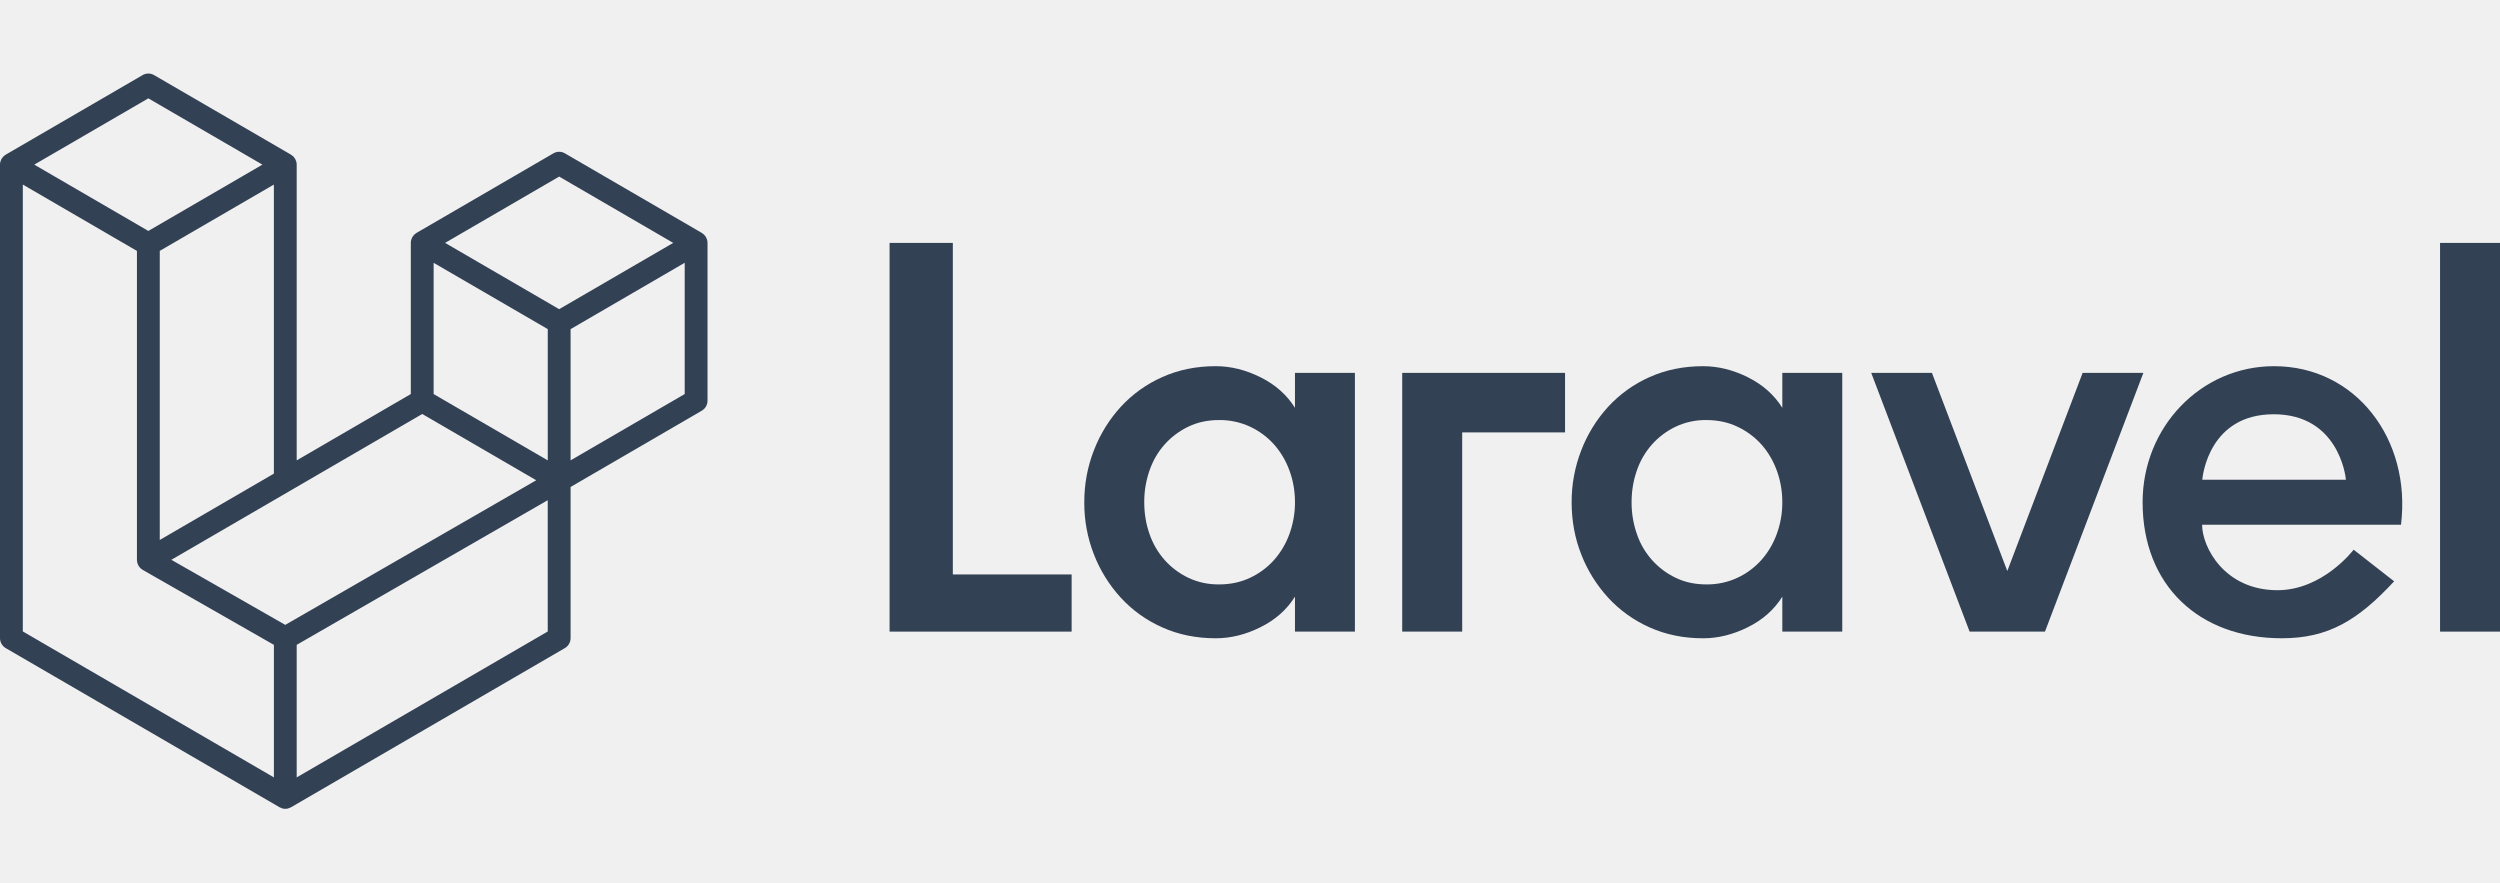
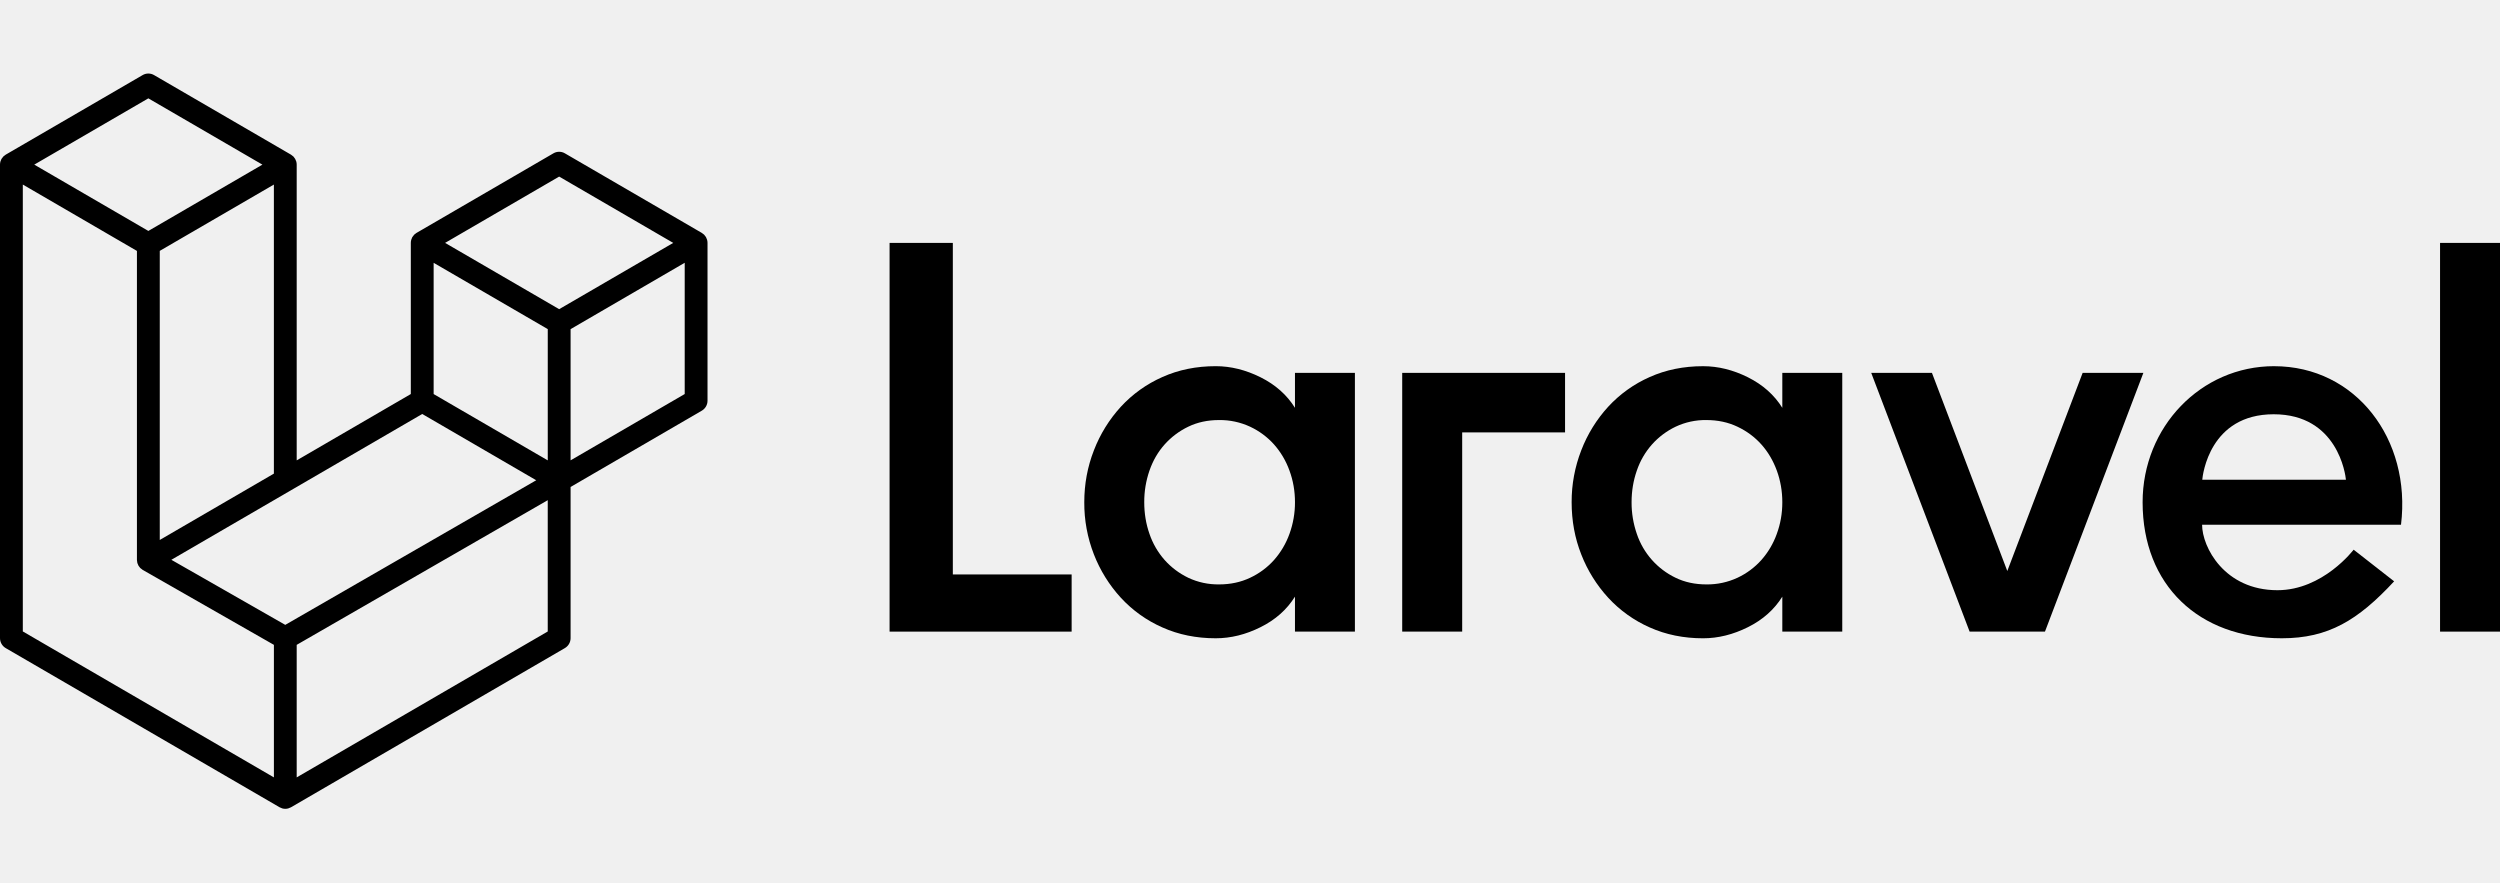
<svg xmlns="http://www.w3.org/2000/svg" width="136" height="48" fill="none">
-   <g clip-path="url(#a)" fill="#334155">
+   <g clip-path="url(#a)" fill="currentColor">
    <path fill-rule="evenodd" clip-rule="evenodd" d="M38.455 13.018c.004.01.01.02.012.03a.658.658 0 0 1 .022.164v8.586a.627.627 0 0 1-.311.543l-7.138 4.15v8.223a.627.627 0 0 1-.312.543l-14.899 8.66a.533.533 0 0 1-.108.044c-.014.006-.027.014-.042.018a.612.612 0 0 1-.318 0 .164.164 0 0 1-.028-.01l-.02-.01c-.035-.013-.07-.024-.103-.043L.311 35.257A.628.628 0 0 1 0 34.714V8.956a.68.68 0 0 1 .021-.163c.006-.019.016-.035.022-.053l.02-.053a.328.328 0 0 1 .02-.044c.012-.02.029-.037.043-.056.018-.025.033-.05.055-.073.018-.018.04-.03.06-.047.023-.018.044-.038.069-.053l7.45-4.33a.616.616 0 0 1 .62 0l7.45 4.33c.025.015.046.035.069.053l.021.016c.014.01.028.02.04.031a.345.345 0 0 1 .04.051l.015.022c.013.02.03.035.042.056.017.03.028.064.04.097l.01.022.012.03a.644.644 0 0 1 .021.164v16.088l6.208-3.608v-8.224a.64.64 0 0 1 .022-.163c.005-.019.015-.035.021-.053l.007-.02a.279.279 0 0 1 .076-.133c.018-.025.034-.05.055-.073.01-.01.02-.017.03-.025.01-.007.021-.014.03-.022l.036-.03a.26.26 0 0 1 .033-.023l7.45-4.33a.616.616 0 0 1 .62 0l7.45 4.33c.026.015.046.036.069.053l.022.016c.013.01.027.02.038.031a.327.327 0 0 1 .04.052l.016.021.016.02c.01.012.019.023.026.036a.522.522 0 0 1 .034.08l.006.017.01.022ZM9.322 30.453l6.196 3.54 13.652-7.867-6.201-3.605-13.647 7.932Zm20.476-5.409v-7.14l-6.208-3.607v7.14l6.207 3.607h.001Zm6.826-11.83-6.206-3.608-6.205 3.607 6.205 3.606 6.206-3.606Zm-27.933.434v15.726l6.208-3.609V10.04L8.69 13.648h.001Zm5.584-4.692L8.07 5.35 1.864 8.956l6.206 3.607 6.205-3.607ZM7.449 13.65l-6.208-3.61v24.31L14.9 42.29v-7.21l-7.135-4.076h-.002L7.759 31c-.025-.015-.045-.035-.067-.053a.277.277 0 0 1-.059-.045l-.002-.002c-.013-.013-.024-.029-.035-.044a.567.567 0 0 0-.016-.022l-.03-.038a.201.201 0 0 1-.016-.023l-.001-.002a.259.259 0 0 1-.023-.054l-.01-.024-.015-.033a.237.237 0 0 1-.014-.038.374.374 0 0 1-.01-.068l-.003-.025a.48.48 0 0 0-.004-.026c-.002-.014-.005-.029-.005-.044V13.65v.001Zm8.691 21.43v7.21l13.657-7.937V27.21L16.14 35.08v.001Zm14.9-10.037 6.208-3.608v-7.14l-6.208 3.61v7.14-.002Z" />
    <path d="M132.739 13.214H136V34.36h-3.261V13.214Zm-84.346 0h3.441V31.25h6.463v3.11h-9.904V13.216Z" />
    <path fill-rule="evenodd" clip-rule="evenodd" d="M68.576 20.525c.808.403 1.43.956 1.87 1.66v-1.902h3.261V34.36h-3.261v-1.903c-.439.705-1.062 1.259-1.87 1.66-.808.404-1.62.605-2.44.605-1.057 0-2.024-.196-2.902-.59a6.79 6.79 0 0 1-2.26-1.615 7.525 7.525 0 0 1-1.465-2.356 7.669 7.669 0 0 1-.524-2.84c0-.986.174-1.928.524-2.824a7.496 7.496 0 0 1 1.466-2.371 6.8 6.8 0 0 1 2.26-1.616c.877-.393 1.844-.59 2.902-.59.818 0 1.63.202 2.439.605Zm.733 9.938c.367-.416.651-.898.838-1.42.2-.552.302-1.134.3-1.721 0-.605-.1-1.18-.3-1.722a4.373 4.373 0 0 0-.838-1.42 4.056 4.056 0 0 0-1.302-.967 3.893 3.893 0 0 0-1.69-.362c-.62 0-1.178.12-1.677.362a4.105 4.105 0 0 0-1.286.967c-.36.403-.634.876-.823 1.42a5.182 5.182 0 0 0-.284 1.722c0 .604.094 1.178.284 1.72a4.17 4.17 0 0 0 .823 1.42c.36.404.788.726 1.286.968.524.247 1.097.37 1.676.362.618 0 1.182-.12 1.691-.362.495-.231.938-.56 1.302-.967Zm27.649-8.277c-.44-.705-1.063-1.258-1.87-1.661-.808-.403-1.62-.604-2.44-.604-1.057 0-2.024.196-2.902.589a6.8 6.8 0 0 0-2.26 1.616 7.492 7.492 0 0 0-1.465 2.37c-.35.901-.528 1.86-.524 2.826 0 1.007.174 1.953.524 2.84.338.869.836 1.668 1.466 2.355a6.79 6.79 0 0 0 2.26 1.616c.877.393 1.844.59 2.902.59.818 0 1.63-.202 2.439-.605.808-.402 1.43-.956 1.87-1.66v1.902h3.261V20.283h-3.261v1.903Zm-.3 6.857a4.368 4.368 0 0 1-.838 1.42 4.043 4.043 0 0 1-1.301.967 3.89 3.89 0 0 1-1.69.362c-.619 0-1.178-.12-1.677-.362a4.094 4.094 0 0 1-2.109-2.387 5.182 5.182 0 0 1-.285-1.721c0-.605.095-1.18.285-1.722a4.148 4.148 0 0 1 .823-1.42c.36-.404.798-.733 1.286-.967a3.794 3.794 0 0 1 1.676-.362c.618 0 1.182.12 1.69.362.51.242.943.565 1.302.967.36.403.639.876.839 1.42.198.543.299 1.117.299 1.722 0 .604-.1 1.178-.3 1.72Z" />
    <path d="M76.281 34.36h3.262V23.523h5.596v-3.24H76.28V34.36h.001Zm32.916-3.297 4.099-10.78h3.304l-5.354 14.077h-4.099l-5.353-14.077h3.303l4.1 10.78Z" />
    <path fill-rule="evenodd" clip-rule="evenodd" d="M123.714 19.92c-3.994 0-7.156 3.315-7.156 7.4 0 4.52 3.06 7.402 7.574 7.402 2.526 0 4.139-.975 6.109-3.098l-2.203-1.721c-.002 0-1.664 2.204-4.145 2.204-2.884 0-4.099-2.348-4.099-3.562h10.821c.568-4.65-2.46-8.624-6.901-8.624Zm-3.911 6.178c.025-.27.401-3.562 3.885-3.562s3.907 3.29 3.931 3.562h-7.816Z" />
  </g>
  <defs>
    <clipPath id="a">
      <path fill="#fff" d="M0 0h136v48H0z" />
    </clipPath>
  </defs>
</svg>
